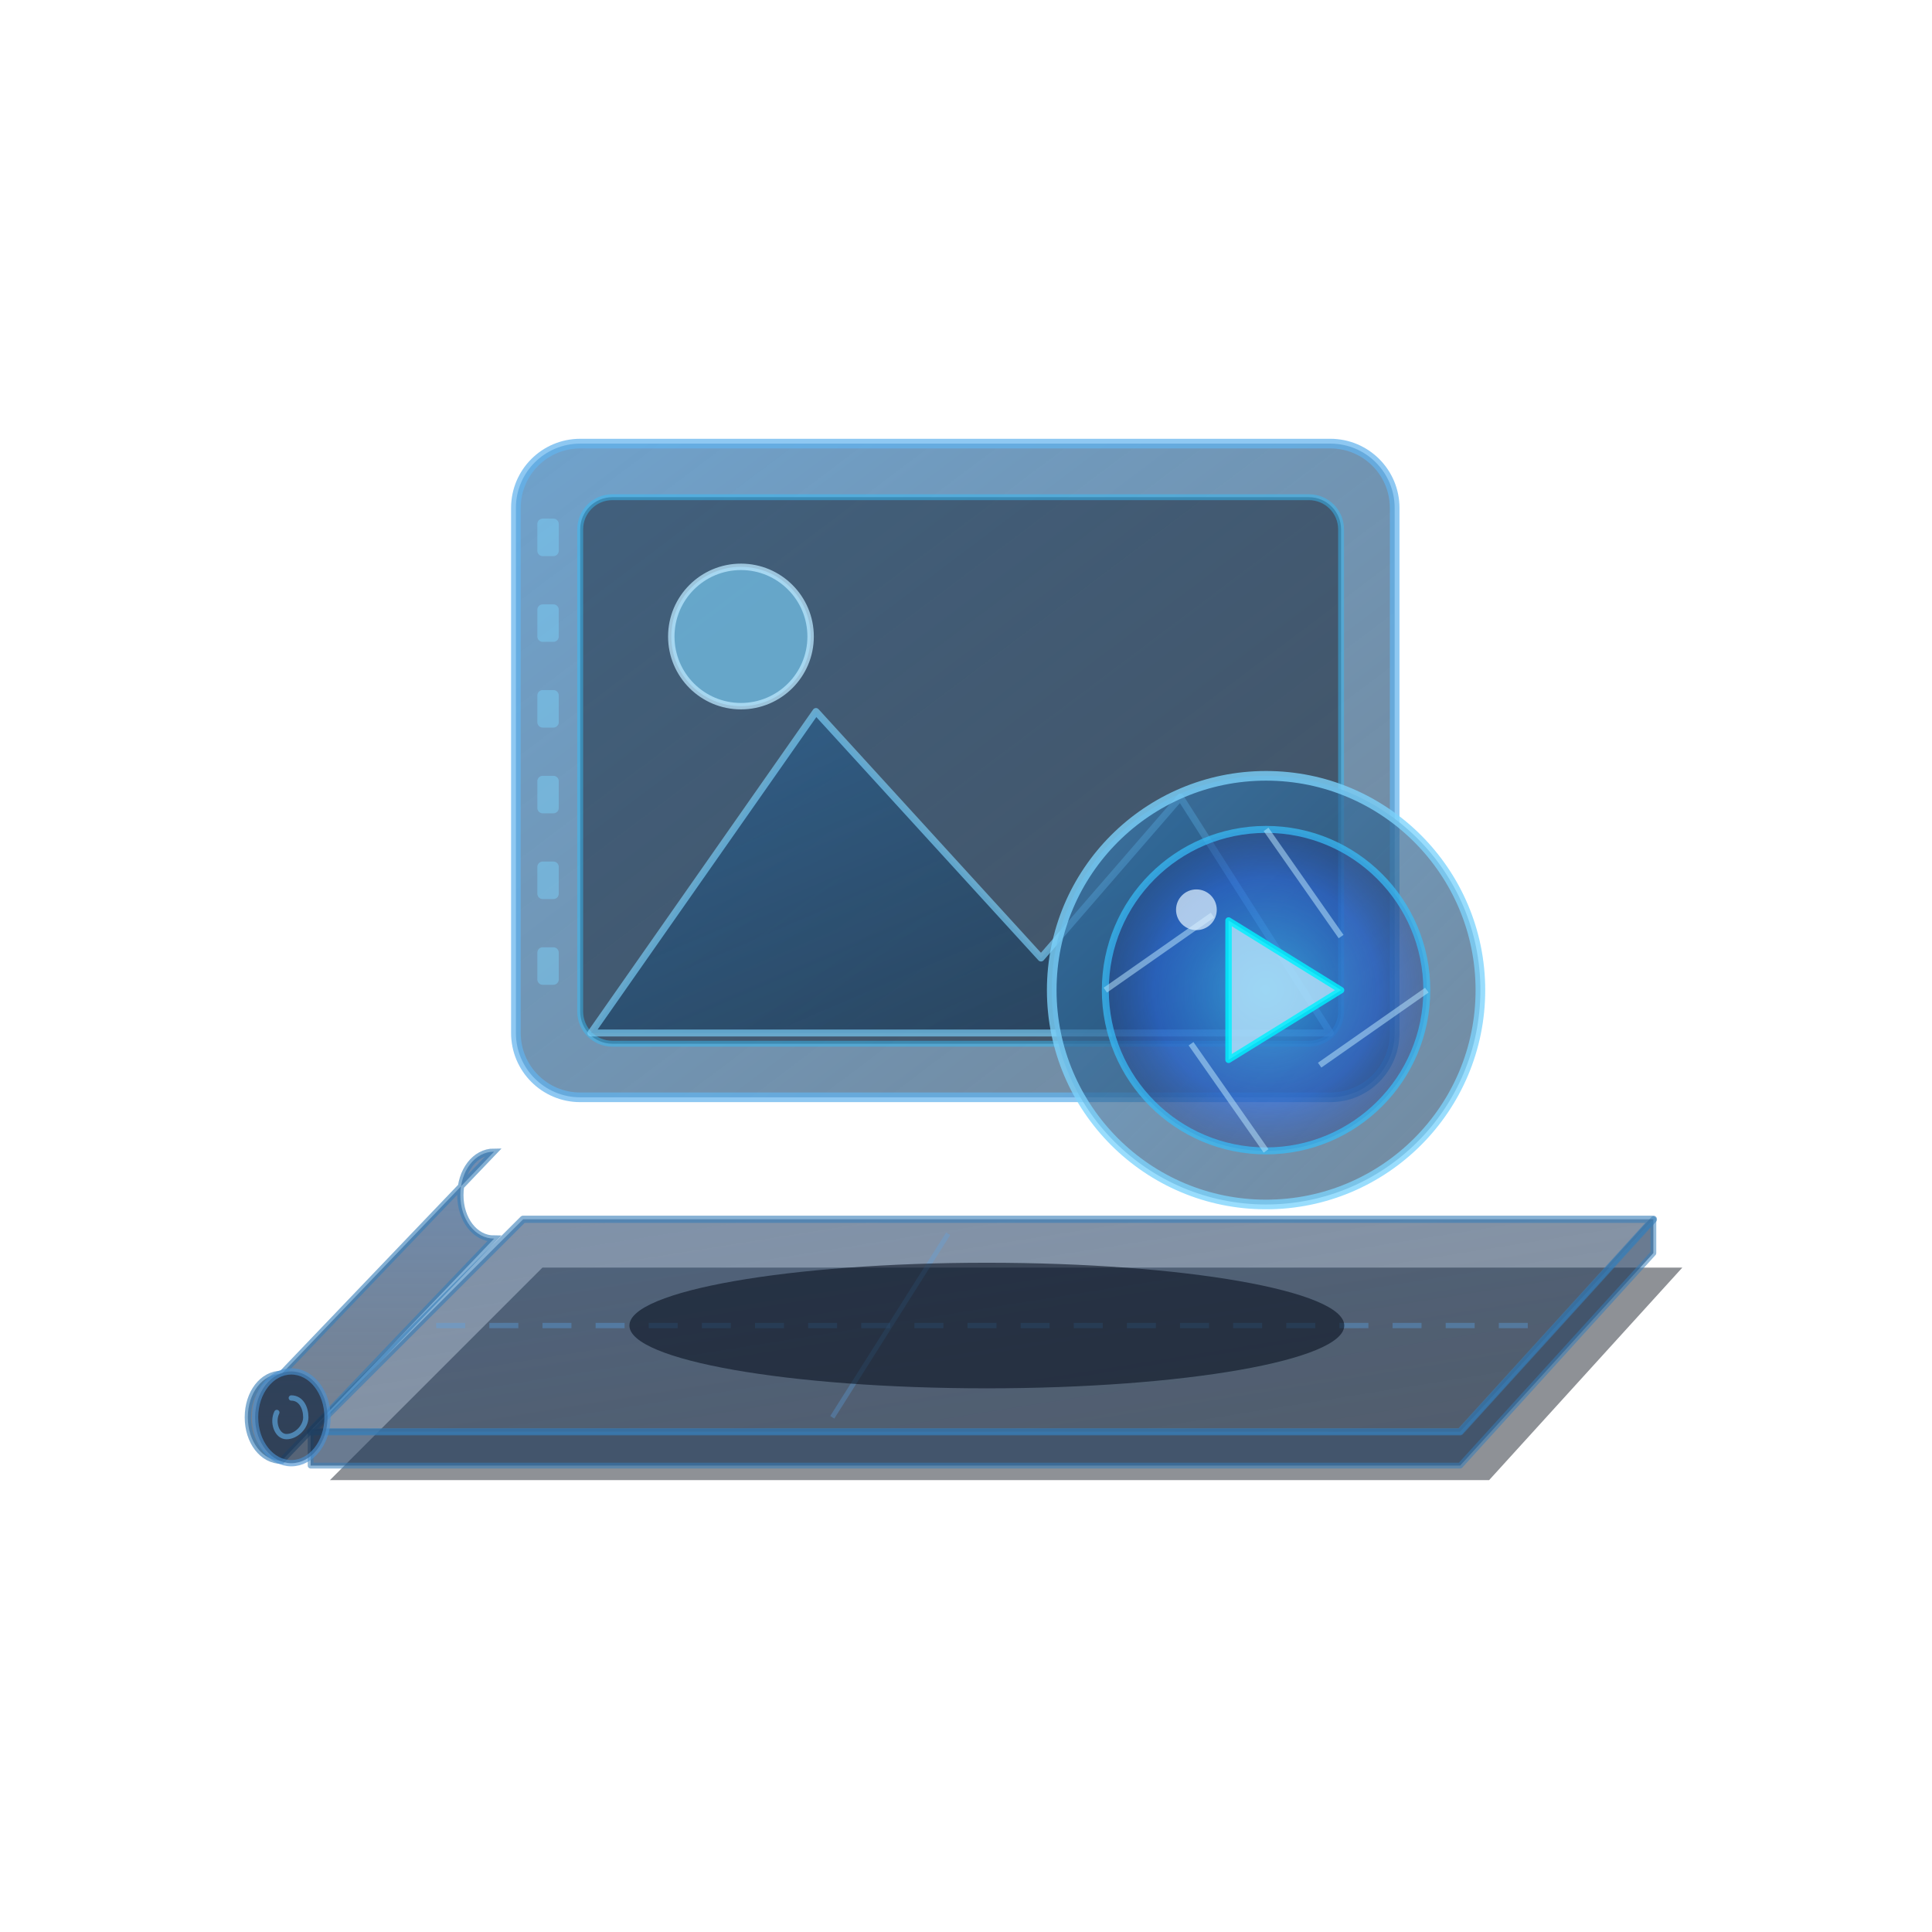
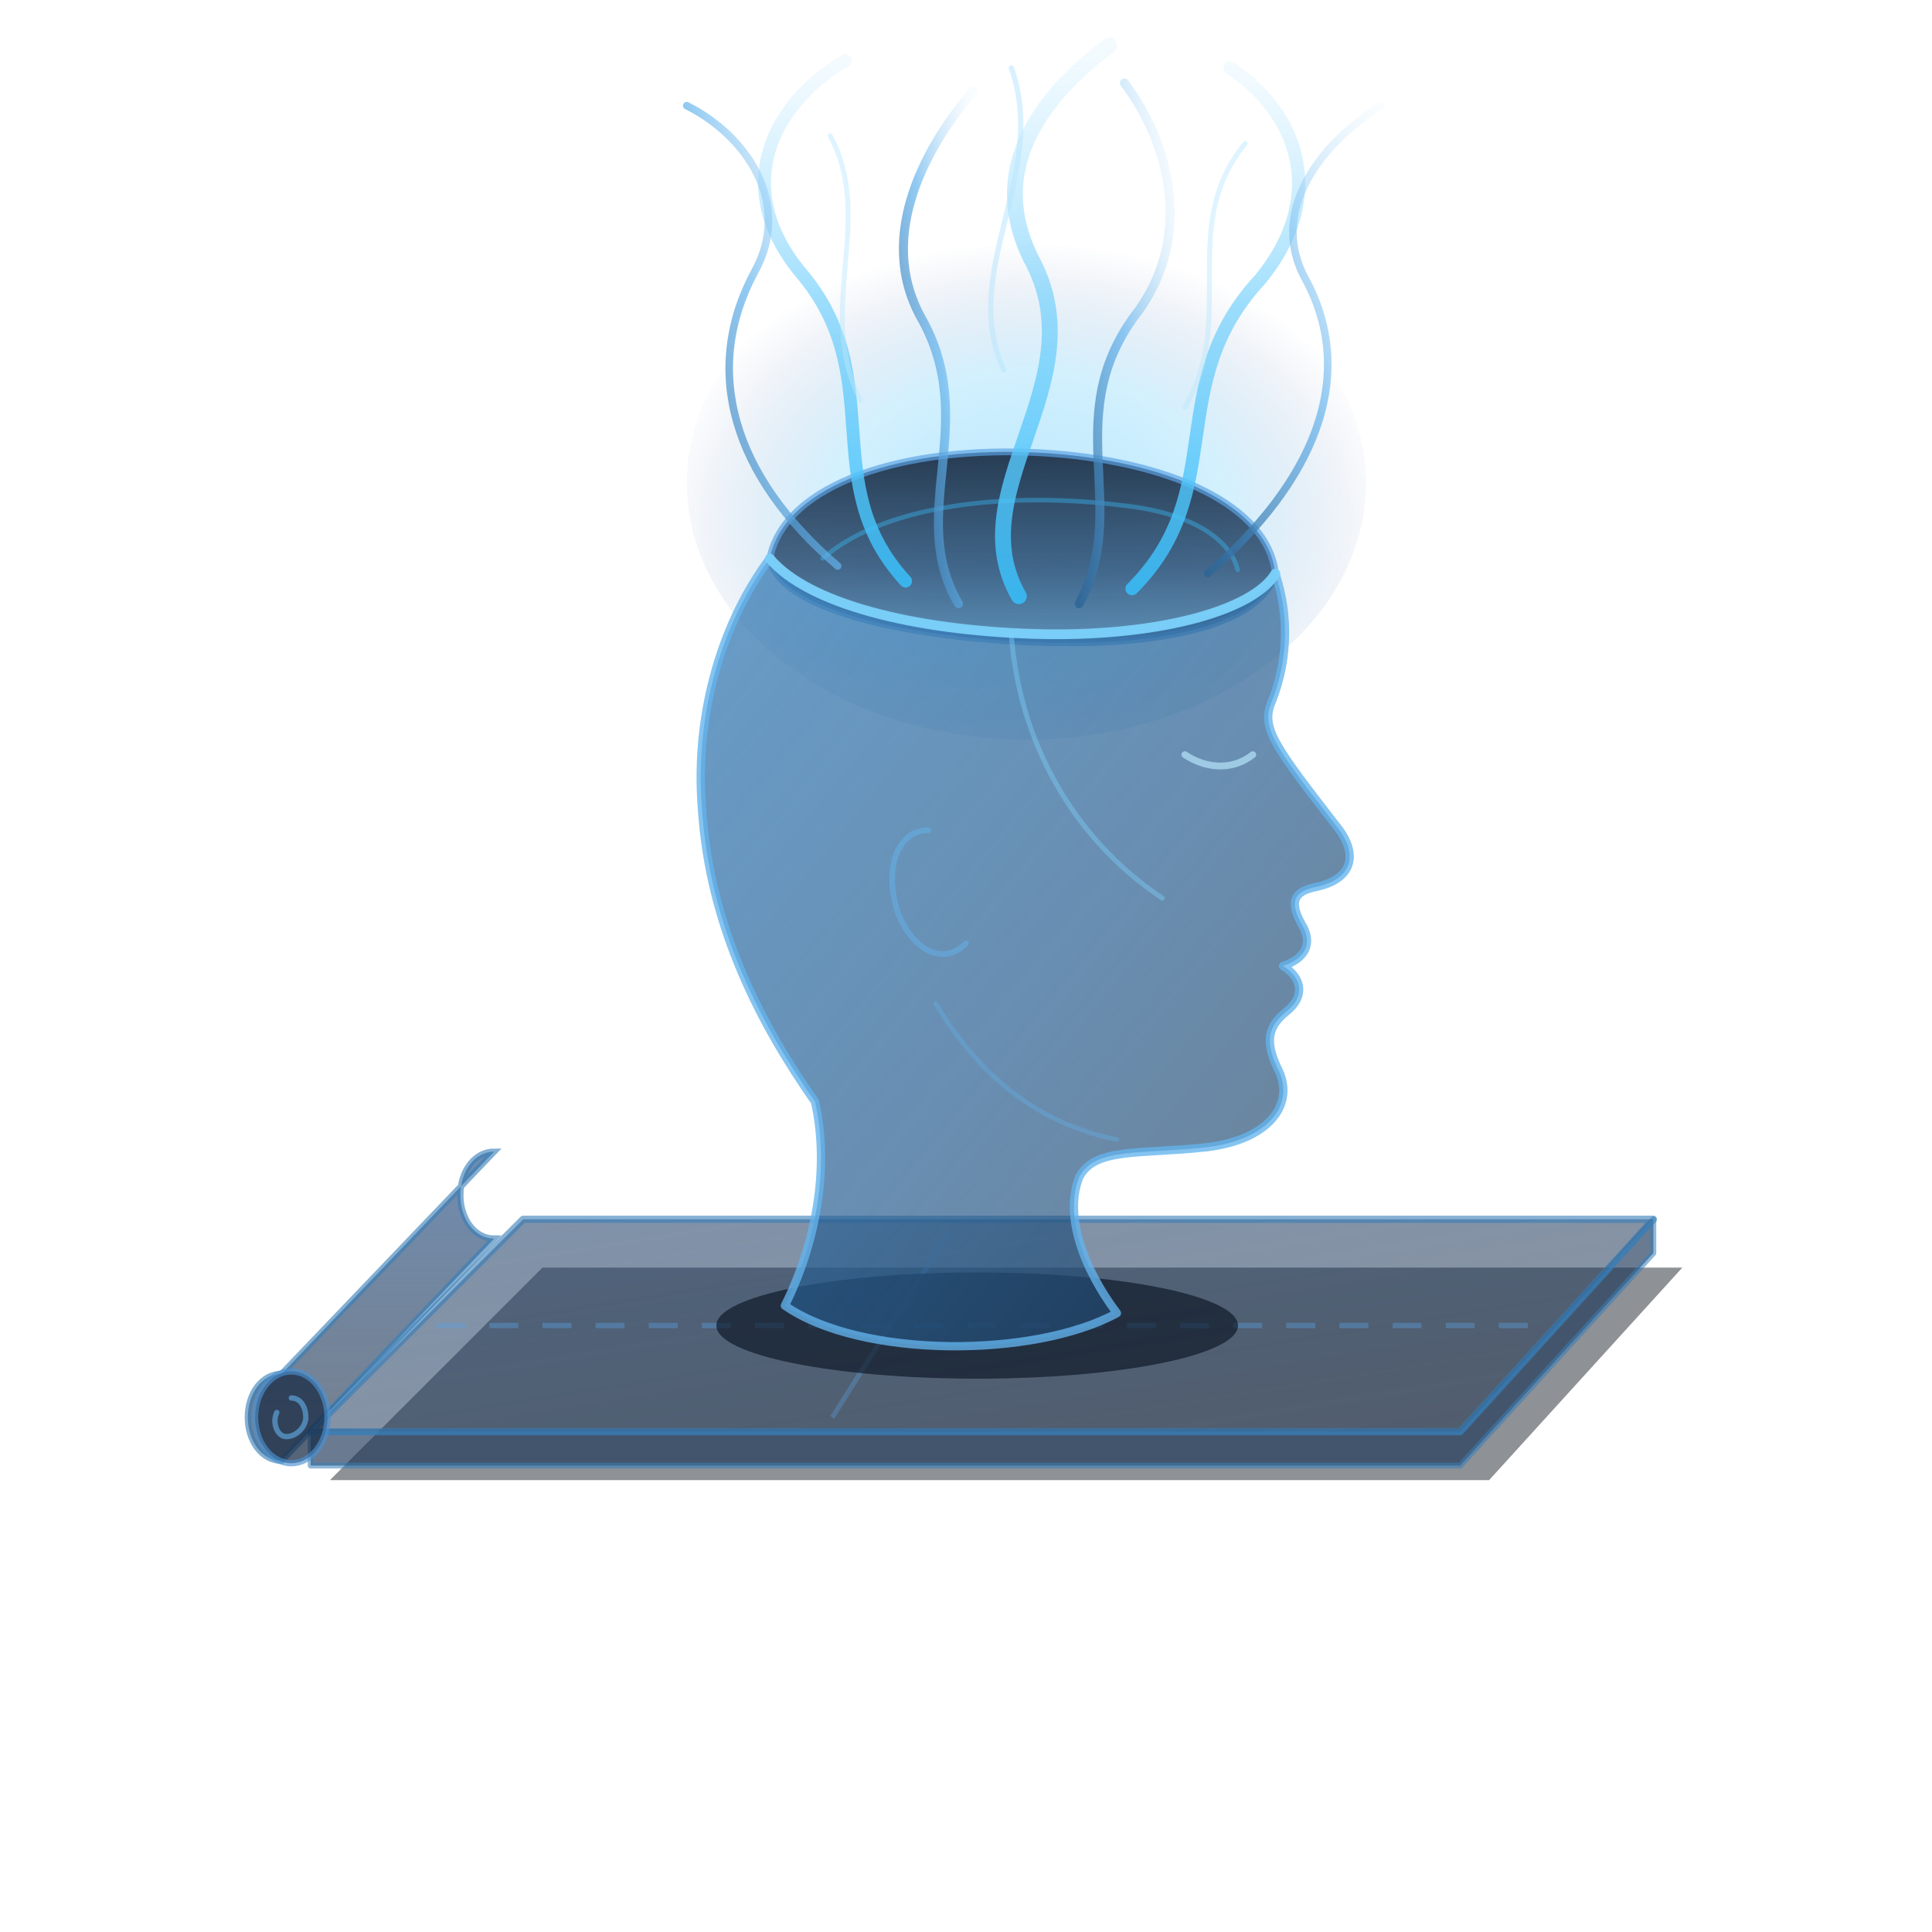
<svg xmlns="http://www.w3.org/2000/svg" viewBox="0 0 512 512" width="512" height="512">
  <defs>
-     <linearGradient id="imgDarkBlue" x1="0%" y1="0%" x2="100%" y2="100%">
-       <stop offset="0%" stop-color="#387eb8" stop-opacity="0.72" />
-       <stop offset="100%" stop-color="#1e4263" stop-opacity="0.62" />
+     <linearGradient id="headDarkBlue" x1="0%" y1="0%" x2="100%" y2="100%">
+       <stop offset="0%" stop-color="#387eb8" stop-opacity="0.76" />
+       <stop offset="55%" stop-color="#285d8f" stop-opacity="0.70" />
+       <stop offset="100%" stop-color="#1a3a59" stop-opacity="0.64" />
    </linearGradient>
-     <linearGradient id="imgDeepBlue" x1="0%" y1="0%" x2="100%" y2="100%">
-       <stop offset="0%" stop-color="#2b6496" stop-opacity="0.68" />
-       <stop offset="100%" stop-color="#15314b" stop-opacity="0.58" />
+     <linearGradient id="skullInterior" x1="0%" y1="0%" x2="0%" y2="100%">
+       <stop offset="0%" stop-color="#0d1f36" stop-opacity="0.86" />
+       <stop offset="60%" stop-color="#1b4068" stop-opacity="0.78" />
+       <stop offset="100%" stop-color="#2b6496" stop-opacity="0.70" />
    </linearGradient>
-     <radialGradient id="lensGlow" cx="50%" cy="50%" r="50%">
-       <stop offset="0%" stop-color="#38bdf8" stop-opacity="0.68" />
-       <stop offset="70%" stop-color="#2563eb" stop-opacity="0.48" />
-       <stop offset="100%" stop-color="#1e3a8a" stop-opacity="0.38" />
+     <radialGradient id="mindGlow" cx="50%" cy="58%" r="55%">
+       <stop offset="0%" stop-color="#7dd3fc" stop-opacity="0.48" />
+       <stop offset="55%" stop-color="#38bdf8" stop-opacity="0.22" />
+       <stop offset="100%" stop-color="#1e3a8a" stop-opacity="0.0" />
    </radialGradient>
+     <linearGradient id="wispGradPrimary" x1="0%" y1="100%" x2="0%" y2="0%">
+       <stop offset="0%" stop-color="#38bdf8" stop-opacity="0.88" />
+       <stop offset="55%" stop-color="#7dd3fc" stop-opacity="0.74" />
+       <stop offset="100%" stop-color="#bae6fd" stop-opacity="0.16" />
+     </linearGradient>
+     <linearGradient id="wispGradSecondary" x1="0%" y1="100%" x2="100%" y2="0%">
+       <stop offset="0%" stop-color="#2b6496" stop-opacity="0.78" />
+       <stop offset="50%" stop-color="#63b3ed" stop-opacity="0.70" />
+       <stop offset="100%" stop-color="#e0f2fe" stop-opacity="0.14" />
+     </linearGradient>
    <linearGradient id="yogaMatTop" x1="0%" y1="0%" x2="100%" y2="100%">
      <stop offset="0%" stop-color="#22436d" stop-opacity="0.58" />
      <stop offset="100%" stop-color="#152943" stop-opacity="0.50" />
    </linearGradient>
    <linearGradient id="yogaRoll" x1="0%" y1="0%" x2="0%" y2="100%">
      <stop offset="0%" stop-color="#2d578b" stop-opacity="0.68" />
      <stop offset="100%" stop-color="#13253d" stop-opacity="0.58" />
    </linearGradient>
  </defs>
  <g transform="translate(26, 62) scale(1.28)">
    <path d="M 48 258 L 288 258 L 328 214 L 92 214 Z" fill="#060c17" fill-opacity="0.45" />
    <path d="M 44 248 L 282 248 L 322 204 L 322 211 L 282 255 L 44 255 Z" fill="#1b3556" fill-opacity="0.65" stroke="#387eb8" stroke-width="1.2" stroke-opacity="0.55" stroke-linejoin="round" />
    <path d="M 44 248 L 282 248 L 322 204 L 88 204 Z" fill="url(#yogaMatTop)" stroke="#387eb8" stroke-width="1.5" stroke-opacity="0.60" stroke-linejoin="round" />
    <line x1="70" y1="226" x2="298" y2="226" stroke="#5ba4e5" stroke-width="1.1" stroke-opacity="0.38" stroke-dasharray="6,5" />
    <line x1="176" y1="207" x2="152" y2="245" stroke="#5ba4e5" stroke-width="1.0" stroke-opacity="0.32" />
    <path d="M 38 236 C 34 236 31 240 31 245 C 31 250 34 254 38 254 L 82 208 C 78 208 75 204 75 199 C 75 194 78 190 82 190 Z" fill="url(#yogaRoll)" stroke="#387eb8" stroke-width="1.3" stroke-opacity="0.62" />
    <ellipse cx="40" cy="245" rx="7.5" ry="9.5" fill="#152943" fill-opacity="0.72" stroke="#4b91d1" stroke-width="1.3" stroke-opacity="0.65" />
    <path d="M 40 241 C 42 241 43 243 43 245 C 43 247 41 249 39 249 C 37 249 36 246 37 244" fill="none" stroke="#63b3ed" stroke-width="1.1" stroke-opacity="0.60" stroke-linecap="round" />
-     <ellipse cx="184" cy="226" rx="74" ry="13" fill="#07111f" fill-opacity="0.58" />
+     <ellipse cx="182" cy="226" rx="54" ry="11" fill="#07111f" fill-opacity="0.62" />
  </g>
-   <g transform="translate(114, 92) scale(1.42)">
-     <rect x="16" y="18" width="164" height="122" rx="12" fill="url(#imgDarkBlue)" stroke="#63b3ed" stroke-width="1.8" stroke-opacity="0.72" />
-     <rect x="20" y="32" width="4" height="7" rx="1" fill="#7dd3fc" fill-opacity="0.45" />
-     <rect x="20" y="48" width="4" height="7" rx="1" fill="#7dd3fc" fill-opacity="0.45" />
-     <rect x="20" y="64" width="4" height="7" rx="1" fill="#7dd3fc" fill-opacity="0.45" />
-     <rect x="20" y="80" width="4" height="7" rx="1" fill="#7dd3fc" fill-opacity="0.45" />
-     <rect x="20" y="96" width="4" height="7" rx="1" fill="#7dd3fc" fill-opacity="0.45" />
-     <rect x="20" y="112" width="4" height="7" rx="1" fill="#7dd3fc" fill-opacity="0.45" />
-     <rect x="28" y="28" width="142" height="102" rx="6" fill="#0a1222" fill-opacity="0.45" stroke="#38bdf8" stroke-width="1.1" stroke-opacity="0.48" />
-     <circle cx="58" cy="54" r="13" fill="#7dd3fc" fill-opacity="0.62" stroke="#bae6fd" stroke-width="1.2" stroke-opacity="0.75" />
-     <path d="M 30 128 L 72 68 L 114 114 L 140 84 L 168 128 Z" fill="url(#imgDeepBlue)" stroke="#7dd3fc" stroke-width="1.3" stroke-opacity="0.65" stroke-linejoin="round" />
-     <g transform="translate(112, 76)">
-       <circle cx="44" cy="44" r="40" fill="url(#imgDarkBlue)" stroke="#7dd3fc" stroke-width="1.8" stroke-opacity="0.78" />
-       <circle cx="44" cy="44" r="30" fill="url(#lensGlow)" stroke="#38bdf8" stroke-width="1.3" stroke-opacity="0.72" />
-       <line x1="44" y1="14" x2="58" y2="34" stroke="#bae6fd" stroke-width="1.1" stroke-opacity="0.52" />
-       <line x1="74" y1="44" x2="54" y2="58" stroke="#bae6fd" stroke-width="1.1" stroke-opacity="0.52" />
-       <line x1="44" y1="74" x2="30" y2="54" stroke="#bae6fd" stroke-width="1.1" stroke-opacity="0.52" />
-       <line x1="14" y1="44" x2="34" y2="30" stroke="#bae6fd" stroke-width="1.1" stroke-opacity="0.52" />
-       <polygon points="37,31 37,57 58,44" fill="#bae6fd" fill-opacity="0.78" stroke="#00f0ff" stroke-width="1.2" stroke-opacity="0.82" stroke-linejoin="round" />
-       <circle cx="31" cy="29" r="3.8" fill="#e0f2fe" fill-opacity="0.72" />
+   <g transform="translate(22, -46)">
+     <ellipse cx="250" cy="174" rx="90" ry="68" fill="url(#mindGlow)" />
+     <path d="M 182 194              C 186 174, 218 164, 254 166              C 288 168, 314 180, 316 198              C 312 212, 284 218, 248 216              C 212 214, 184 206, 182 194 Z" fill="url(#skullInterior)" stroke="#5ba4e5" stroke-width="1.8" stroke-opacity="0.68" />
+     <path d="M 196 194 C 212 180, 244 176, 276 180 C 294 182, 304 189, 306 197" fill="none" stroke="#38bdf8" stroke-width="1.2" stroke-opacity="0.40" stroke-linecap="round" />
+     <g fill="none" stroke-linecap="round">
+       <path d="M 248 204                C 232 176, 268 148, 252 116                C 238 90, 256 70, 272 58" stroke="url(#wispGradPrimary)" stroke-width="4.2" />
+       <path d="M 218 200                C 194 174, 214 146, 190 118                C 172 96, 182 74, 202 62" stroke="url(#wispGradPrimary)" stroke-width="3.4" />
+       <path d="M 278 202                C 304 176, 286 148, 312 120                C 330 98, 322 76, 304 64" stroke="url(#wispGradPrimary)" stroke-width="3.5" />
+       <path d="M 232 206                C 218 182, 238 158, 222 130                C 210 108, 224 84, 236 70" stroke="url(#wispGradSecondary)" stroke-width="2.4" />
+       <path d="M 264 206                C 278 180, 258 156, 280 128                C 294 108, 288 84, 276 68" stroke="url(#wispGradSecondary)" stroke-width="2.4" />
+       <path d="M 200 196                C 172 172, 164 144, 178 118                C 188 100, 176 82, 160 74" stroke="url(#wispGradSecondary)" stroke-width="2.0" />
+       <path d="M 298 198                C 326 174, 338 146, 324 120                C 314 102, 328 84, 344 74" stroke="url(#wispGradSecondary)" stroke-width="2.0" />
+       <path d="M 244 144 C 232 118, 256 92, 246 64" stroke="#bae6fd" stroke-width="1.4" stroke-opacity="0.54" />
+       <path d="M 206 152 C 194 128, 210 104, 198 82" stroke="#bae6fd" stroke-width="1.3" stroke-opacity="0.46" />
+       <path d="M 292 154 C 306 130, 290 106, 308 84" stroke="#bae6fd" stroke-width="1.3" stroke-opacity="0.46" />
    </g>
+     <path d="M 182 194              C 192 206, 220 213, 252 214              C 284 215, 310 208, 316 198              C 320 210, 319 222, 315 232              C 312 239, 316 244, 333 266              C 338 273, 336 279, 327 281              C 322 282, 319 284, 323 291              C 326 296, 324 300, 318 302              C 323 305, 324 310, 319 314              C 314 318, 313 322, 317 330              C 321 339, 314 348, 298 350              C 280 352, 268 350, 264 358              C 260 368, 265 382, 274 394              C 252 406, 206 406, 186 392              C 194 376, 198 356, 194 338              C 180 318, 166 292, 164 260              C 162 234, 170 210, 182 194 Z" fill="url(#headDarkBlue)" stroke="#63b3ed" stroke-width="2.2" stroke-opacity="0.78" stroke-linejoin="round" />
+     <path d="M 182 194              C 192 206, 220 213, 252 214              C 284 215, 310 208, 316 198" fill="none" stroke="#7dd3fc" stroke-width="2.6" stroke-opacity="0.88" stroke-linecap="round" />
+     <path d="M 292 246 C 298 250, 305 250, 310 246" fill="none" stroke="#bae6fd" stroke-width="1.8" stroke-opacity="0.68" stroke-linecap="round" />
+     <path d="M 246 214 C 248 242, 262 268, 286 284" fill="none" stroke="#7dd3fc" stroke-width="1.3" stroke-opacity="0.40" stroke-linecap="round" />
+     <path d="M 224 266 C 216 266, 212 276, 216 288 C 220 298, 228 302, 234 296" fill="none" stroke="#63b3ed" stroke-width="1.5" stroke-opacity="0.48" stroke-linecap="round" />
+     <path d="M 226 312 C 238 332, 254 344, 274 348" fill="none" stroke="#63b3ed" stroke-width="1.2" stroke-opacity="0.36" stroke-linecap="round" />
  </g>
</svg>
